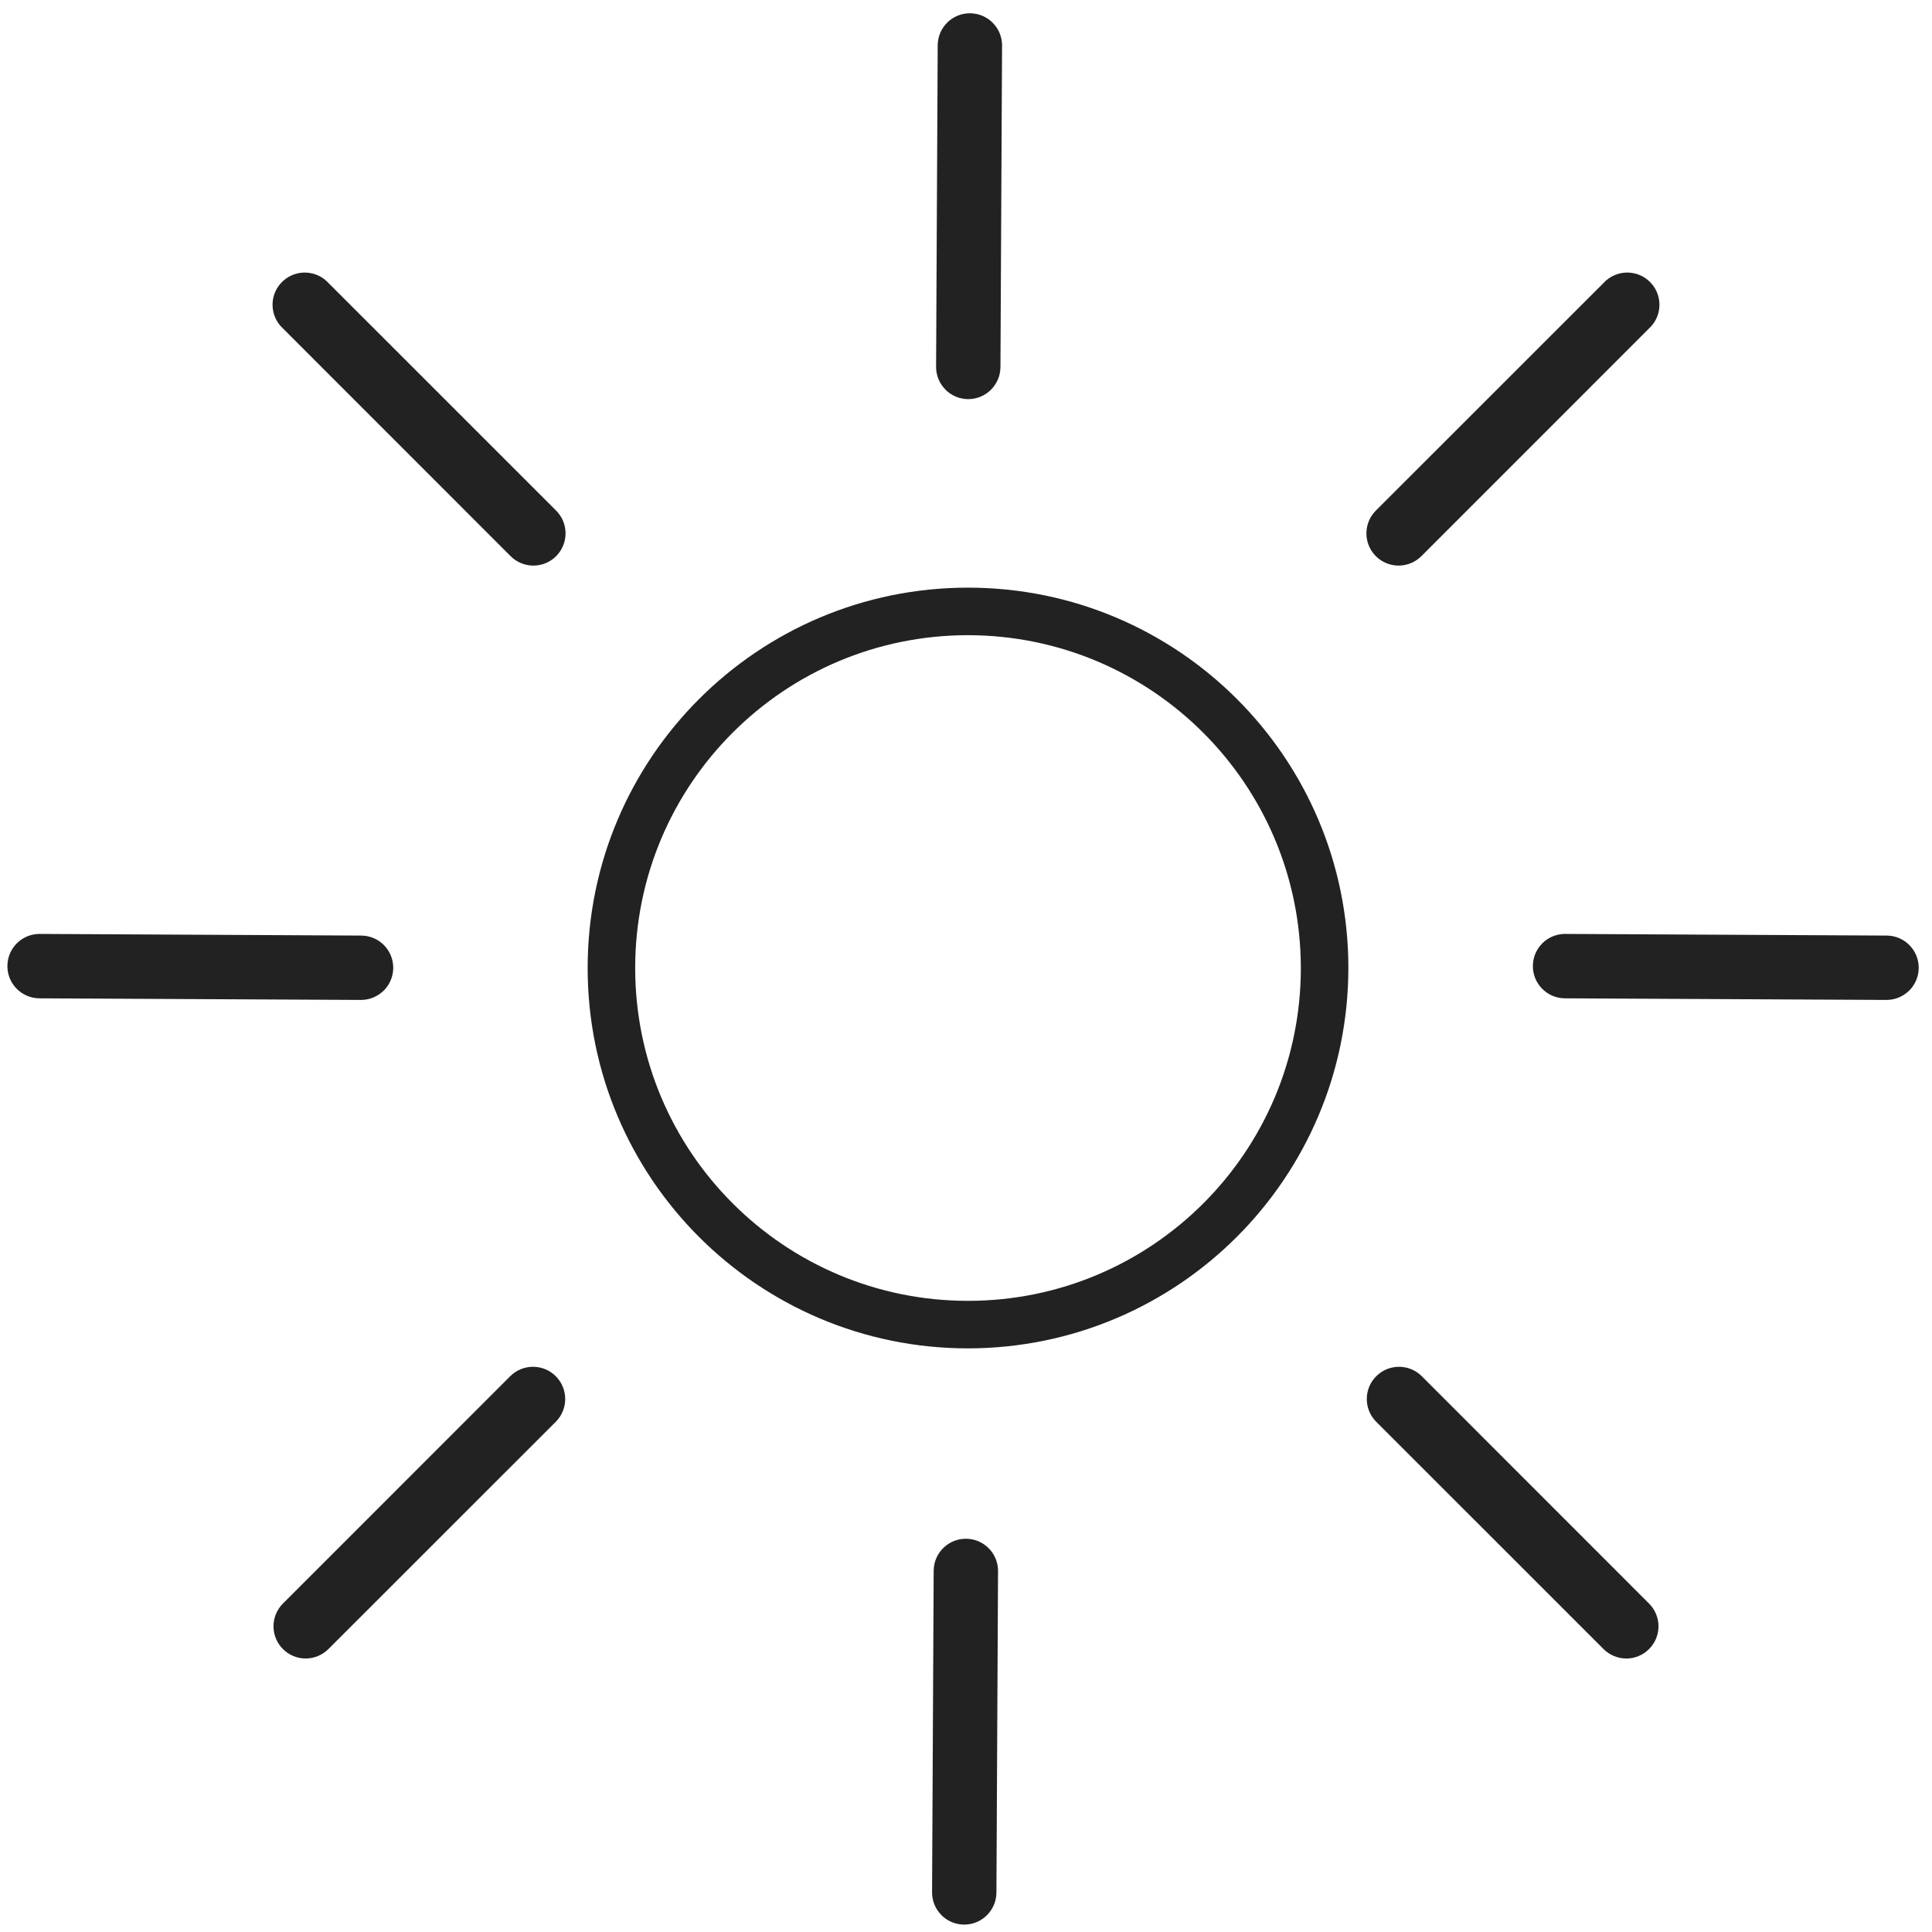
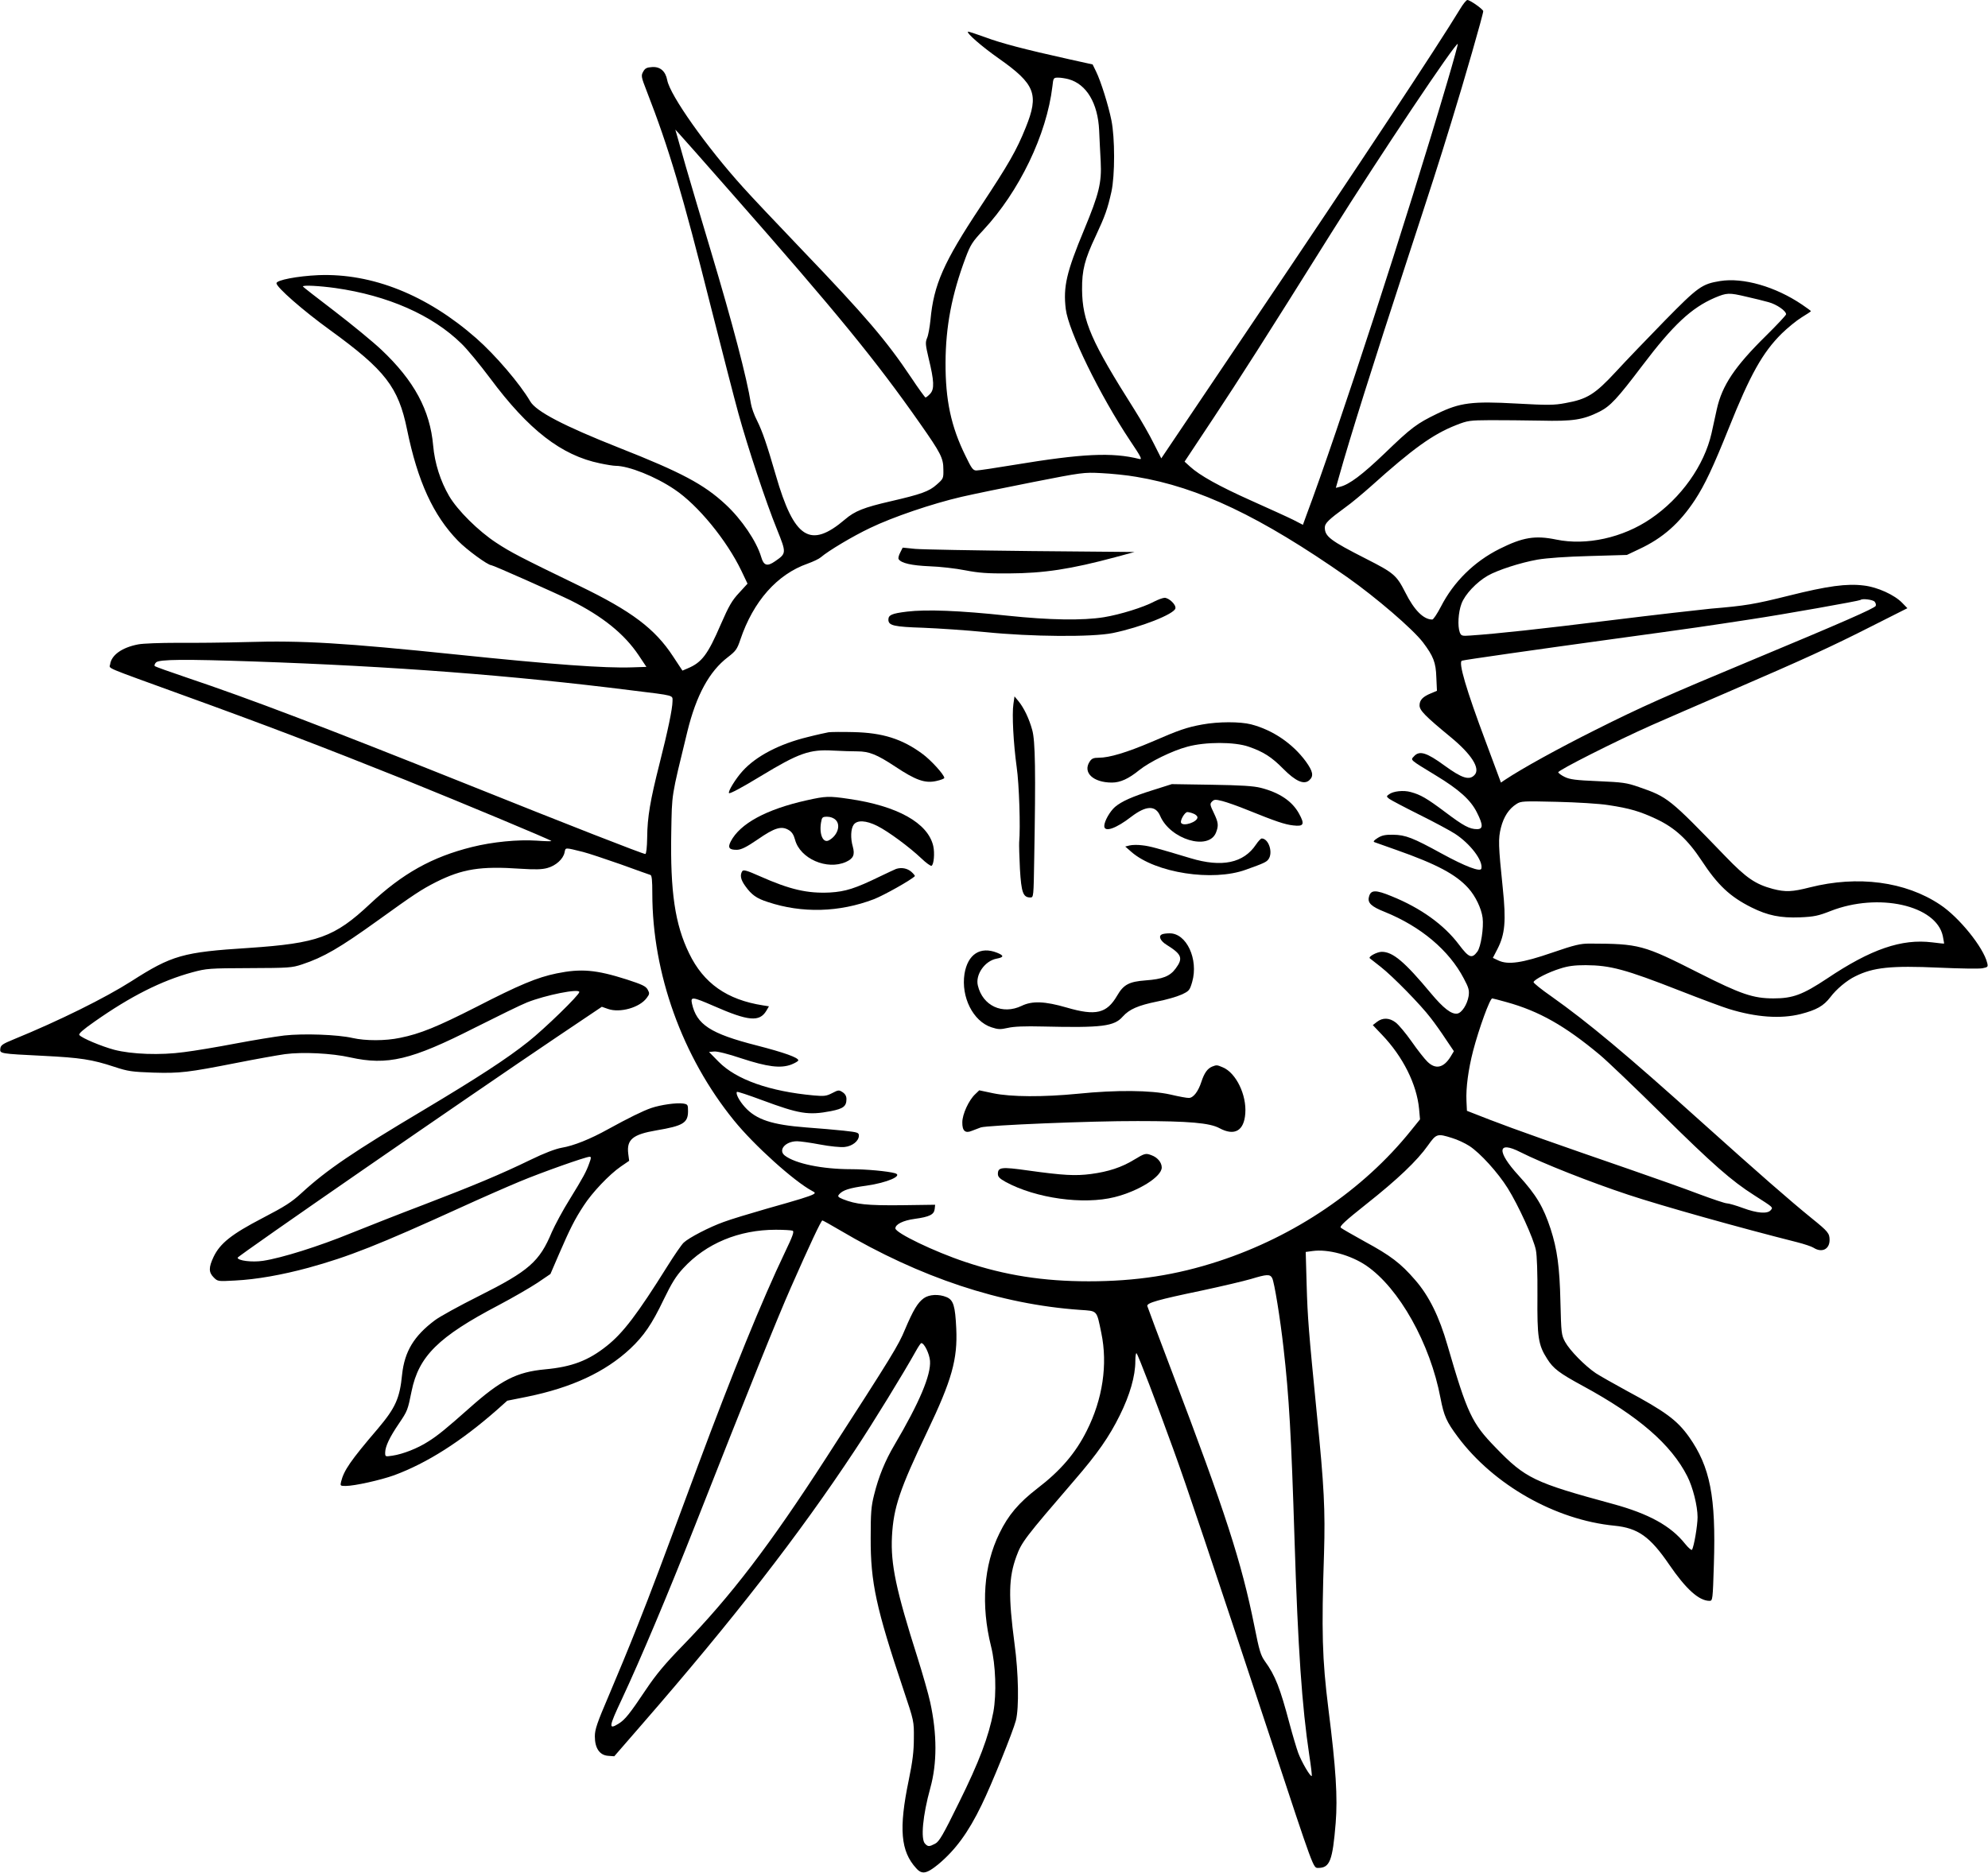
- <svg xmlns="http://www.w3.org/2000/svg" width="480" height="480" viewBox="0 0 480 480">
-   <style>.shp0{fill:#222}</style>
-   <path id="Layer" fill-rule="evenodd" d="M335 240.5C334.94 292.67 292.67 334.94 240.5 335C188.31 335 146 292.69 146 240.5C146 188.31 188.31 146 240.5 146C292.69 146 335 188.31 335 240.5ZM323.19 240.5C323.14 194.85 286.15 157.86 240.5 157.81C194.83 157.81 157.81 194.83 157.81 240.5C157.81 286.17 194.83 323.19 240.5 323.19C286.17 323.19 323.19 286.17 323.19 240.5Z" class="shp0" />
-   <path id="Layer" d="M138.17 126.86L81.6 70.3C81.45 70.13 81.29 69.98 81.13 69.83C77.88 66.84 72.82 67.05 69.83 70.3C66.83 73.55 67.05 78.61 70.3 81.6L126.86 138.18C128.36 139.68 130.4 140.52 132.52 140.52C134.63 140.52 136.67 139.68 138.17 138.18C141.29 135.05 141.29 129.99 138.17 126.86Z" class="shp0" />
-   <path id="Layer" d="M138.18 342.02C135.11 338.84 130.04 338.75 126.86 341.82L70.3 398.39C68.8 399.89 67.95 401.93 67.95 404.05C67.95 408.46 71.53 412.05 75.95 412.05C78.07 412.04 80.1 411.2 81.6 409.7L138.18 353.14C141.17 350.04 141.17 345.12 138.18 342.02Z" class="shp0" />
-   <path id="Layer" d="M409.7 398.4L353.14 341.82C350.04 338.83 345.12 338.83 342.02 341.82C338.84 344.89 338.75 349.96 341.82 353.14L398.39 409.7C399.89 411.2 401.93 412.05 404.05 412.05L404.05 412.06C406.17 412.06 408.2 411.21 409.7 409.71C412.83 406.59 412.83 401.52 409.7 398.4Z" class="shp0" />
-   <path id="Layer copy" d="M468.74 232.44L388.74 232.03C384.43 232.08 380.93 235.54 380.84 239.85C380.74 244.27 384.24 247.93 388.66 248.03L468.65 248.43C470.77 248.44 472.81 247.61 474.32 246.12L474.33 246.12C475.83 244.63 476.69 242.6 476.7 240.48C476.72 236.06 473.16 232.46 468.74 232.44Z" class="shp0" />
-   <path id="Layer copy 2" d="M89.74 232.44L9.74 232.03C5.43 232.08 1.93 235.54 1.84 239.85C1.74 244.27 5.24 247.93 9.66 248.03L89.65 248.43C91.77 248.44 93.81 247.61 95.32 246.12L95.33 246.12C96.83 244.63 97.69 242.6 97.7 240.48C97.72 236.06 94.16 232.46 89.74 232.44Z" class="shp0" />
-   <path id="Layer copy 3" d="M248.56 91.2L248.96 11.2C248.91 6.89 245.45 3.39 241.14 3.3C236.73 3.2 233.07 6.7 232.97 11.12L232.57 91.12C232.55 93.24 233.39 95.28 234.88 96.78L234.87 96.79C236.37 98.3 238.39 99.15 240.52 99.16C244.93 99.18 248.53 95.62 248.56 91.2Z" class="shp0" />
-   <path id="Layer copy 4" d="M247.56 470.2L247.96 390.2C247.91 385.89 244.45 382.39 240.14 382.3C235.73 382.2 232.07 385.7 231.97 390.12L231.57 470.12C231.55 472.24 232.39 474.28 233.88 475.78L233.87 475.79C235.37 477.3 237.39 478.15 239.52 478.16C243.93 478.18 247.53 474.62 247.56 470.2Z" class="shp0" />
-   <path id="Layer" d="M409.7 69.83C406.45 66.84 401.39 67.05 398.4 70.3L341.82 126.86C340.32 128.36 339.48 130.4 339.48 132.52C339.48 136.94 343.06 140.52 347.48 140.52C349.6 140.52 351.64 139.67 353.14 138.17L409.7 81.6C409.87 81.45 410.02 81.29 410.17 81.13C413.17 77.88 412.95 72.82 409.7 69.83Z" class="shp0" />
+ <svg xmlns="http://www.w3.org/2000/svg" version="1.0" width="1280pt" height="1206pt" viewBox="0 0 1280 1206" preserveAspectRatio="xMidYMid meet">
+   <g transform="translate(0,1206) scale(0.1,-0.1)" fill="#000000" stroke="none">
+     <path d="M9401 12002 c-145 -239 -638 -986 -1349 -2040 l-575 -854 -48 95 c-26 53 -82 151 -125 219 -278 439 -335 570 -337 773 -1 125 17 195 88 345 61 131 76 174 101 285 23 105 23 347 0 460 -19 95 -68 252 -99 315 l-22 45 -145 32 c-298 66 -448 106 -549 144 -58 21 -106 37 -109 35 -9 -10 90 -96 198 -172 236 -166 261 -231 174 -446 -59 -147 -110 -235 -291 -509 -238 -359 -301 -502 -322 -729 -5 -47 -14 -100 -22 -117 -12 -29 -10 -44 10 -130 36 -147 38 -199 10 -229 -12 -13 -26 -24 -30 -24 -3 0 -45 57 -92 128 -160 239 -293 395 -707 827 -158 165 -327 344 -376 399 -235 260 -470 592 -488 690 -11 58 -46 88 -98 84 -34 -2 -45 -8 -57 -30 -14 -25 -13 -33 23 -125 144 -370 229 -657 414 -1393 72 -283 151 -591 177 -685 60 -217 177 -571 248 -745 61 -152 61 -154 -13 -205 -50 -35 -73 -28 -89 28 -30 101 -126 243 -230 339 -139 129 -284 206 -682 363 -359 142 -537 235 -575 300 -66 113 -224 298 -348 407 -318 279 -670 419 -1015 406 -137 -6 -271 -32 -271 -52 0 -26 170 -175 344 -301 357 -259 441 -368 497 -642 68 -333 169 -553 328 -716 55 -57 192 -157 214 -157 12 0 416 -180 510 -226 208 -104 347 -217 439 -354 l50 -75 -93 -3 c-176 -6 -507 18 -1134 83 -717 74 -987 91 -1345 80 -140 -4 -343 -6 -450 -5 -107 0 -220 -4 -250 -10 -105 -20 -173 -69 -181 -129 -5 -29 -48 -10 461 -195 550 -199 898 -332 1445 -551 378 -153 924 -381 935 -391 2 -3 -40 -2 -95 2 -121 8 -284 -8 -416 -41 -257 -64 -447 -170 -657 -367 -228 -214 -337 -253 -780 -283 -425 -27 -495 -47 -757 -215 -168 -107 -464 -254 -755 -373 -73 -30 -85 -38 -88 -60 -4 -33 -4 -33 278 -47 237 -12 312 -23 457 -71 88 -29 113 -32 250 -37 173 -5 222 1 538 63 121 24 261 49 310 56 114 15 301 6 420 -21 240 -53 392 -17 800 190 149 75 300 149 338 164 121 48 337 91 337 67 0 -19 -223 -236 -329 -320 -138 -110 -326 -232 -674 -440 -450 -268 -623 -385 -785 -534 -65 -60 -108 -87 -252 -162 -198 -103 -273 -162 -315 -250 -32 -68 -32 -99 1 -132 26 -26 27 -26 137 -20 139 7 302 36 472 82 259 71 454 148 985 390 129 59 298 133 375 165 141 59 426 160 451 160 11 0 11 -7 -1 -39 -20 -57 -39 -92 -127 -235 -44 -70 -95 -166 -115 -211 -79 -190 -147 -250 -468 -411 -126 -63 -255 -134 -285 -157 -135 -101 -195 -201 -211 -349 -15 -154 -43 -215 -156 -349 -177 -207 -219 -269 -237 -342 -6 -26 -5 -27 30 -27 57 0 226 38 312 69 211 78 430 217 663 422 l65 58 125 25 c290 59 505 159 667 310 87 82 139 157 215 316 51 105 78 150 126 202 147 160 359 248 596 248 51 0 100 -3 108 -6 12 -4 2 -33 -49 -139 -147 -307 -339 -780 -559 -1371 -245 -660 -298 -802 -390 -1034 -51 -129 -134 -330 -184 -447 -77 -180 -91 -221 -91 -266 0 -76 31 -121 85 -125 l40 -3 178 205 c587 675 1010 1219 1372 1767 112 168 316 501 391 636 16 29 32 53 36 53 19 0 52 -68 56 -114 7 -91 -68 -269 -229 -542 -60 -101 -102 -204 -131 -321 -19 -75 -22 -116 -22 -278 -1 -287 35 -452 212 -980 67 -200 67 -200 66 -310 0 -83 -8 -149 -33 -270 -65 -313 -52 -458 48 -567 37 -42 67 -36 142 25 110 92 193 204 279 382 64 130 203 475 221 545 21 82 17 305 -9 495 -40 305 -38 424 12 561 34 93 55 120 375 492 147 170 223 279 291 417 65 131 100 253 100 349 0 33 4 56 8 50 11 -12 127 -315 237 -619 88 -242 233 -675 630 -1875 275 -833 270 -820 302 -820 75 0 93 45 113 290 13 164 2 348 -47 735 -40 321 -45 493 -28 1003 8 273 1 428 -46 892 -53 538 -60 623 -66 836 l-6 211 44 6 c100 14 246 -26 346 -94 211 -144 412 -502 478 -854 22 -114 38 -151 112 -250 231 -309 628 -534 1008 -571 151 -15 229 -70 352 -250 108 -158 192 -234 260 -234 20 0 21 6 28 235 14 436 -24 628 -160 821 -77 108 -152 163 -405 299 -79 43 -167 93 -195 111 -71 48 -168 147 -198 202 -24 45 -25 57 -30 257 -5 227 -21 339 -63 470 -47 143 -93 220 -206 344 -143 156 -138 227 11 151 145 -73 451 -194 696 -275 214 -71 716 -212 1085 -305 47 -12 95 -28 107 -36 53 -34 103 -10 103 50 0 43 -10 55 -114 139 -143 116 -343 291 -706 617 -492 443 -736 646 -970 812 -65 45 -118 88 -116 93 4 17 96 64 171 87 52 17 94 22 165 22 158 -1 253 -26 605 -164 138 -54 280 -107 317 -118 175 -54 333 -65 461 -33 104 27 148 52 192 109 38 51 106 108 160 134 116 58 230 70 540 56 133 -6 258 -8 279 -4 35 7 37 9 31 34 -24 100 -181 295 -304 376 -223 149 -529 189 -838 111 -113 -29 -157 -31 -238 -10 -112 30 -171 70 -305 209 -362 375 -372 383 -557 447 -80 28 -104 31 -263 38 -144 6 -182 11 -215 27 -21 10 -40 24 -42 30 -4 12 370 201 602 304 77 34 300 131 495 215 491 212 659 289 923 423 l228 115 -33 34 c-50 52 -160 102 -247 112 -110 14 -234 -3 -482 -65 -225 -56 -278 -65 -504 -84 -71 -7 -362 -40 -645 -75 -461 -57 -728 -86 -903 -98 -54 -4 -59 -2 -68 20 -15 41 -10 129 11 185 22 60 97 139 170 181 64 36 208 83 320 103 60 10 182 19 335 23 l240 7 78 37 c153 71 261 167 360 317 64 98 117 211 217 460 139 348 219 490 342 612 37 36 94 83 128 104 33 20 60 38 60 40 0 2 -26 21 -57 42 -171 116 -379 176 -528 152 -117 -19 -142 -37 -355 -254 -108 -111 -250 -258 -315 -329 -136 -147 -186 -178 -326 -203 -73 -14 -113 -14 -314 -3 -287 16 -365 6 -511 -65 -132 -64 -166 -89 -338 -255 -145 -139 -229 -202 -288 -216 l-27 -7 21 74 c69 247 221 730 433 1378 167 511 203 621 290 905 82 265 205 693 205 713 0 12 -85 72 -102 72 -7 0 -28 -26 -47 -58z m-82 -468 c-258 -877 -704 -2250 -909 -2796 l-21 -58 -62 32 c-34 17 -155 72 -269 123 -208 93 -334 163 -397 221 l-34 31 185 279 c174 263 321 493 763 1199 308 491 799 1225 811 1212 2 -2 -28 -111 -67 -243z m-2439 16 c116 -32 189 -155 197 -330 2 -52 7 -143 10 -201 7 -136 -11 -208 -106 -437 -115 -276 -136 -369 -119 -512 17 -141 219 -555 415 -849 70 -104 79 -122 59 -117 -175 44 -366 35 -807 -38 -120 -20 -228 -36 -242 -36 -22 0 -31 12 -70 93 -94 190 -130 361 -129 602 1 233 40 437 129 675 32 85 44 103 114 178 232 249 408 615 445 925 6 56 7 57 38 57 17 0 47 -5 66 -10z m-2164 -740 c672 -764 923 -1071 1206 -1475 136 -194 152 -225 152 -299 1 -57 0 -59 -43 -97 -49 -44 -100 -62 -299 -108 -169 -39 -228 -62 -291 -116 -224 -191 -328 -125 -446 285 -58 200 -86 281 -120 350 -19 36 -36 85 -40 110 -26 165 -117 513 -260 990 -57 190 -129 433 -160 540 -30 107 -58 204 -61 215 l-6 20 19 -20 c11 -11 168 -189 349 -395z m-2557 -605 c338 -48 624 -174 811 -357 36 -34 119 -135 185 -223 248 -334 460 -498 708 -549 42 -9 87 -16 100 -16 84 0 256 -68 380 -152 150 -100 336 -327 431 -525 l39 -82 -54 -59 c-46 -49 -66 -84 -118 -203 -84 -195 -122 -245 -212 -283 l-35 -15 -60 91 c-117 179 -267 292 -604 455 -384 186 -441 216 -534 277 -115 75 -250 209 -304 301 -56 96 -93 211 -103 325 -20 228 -122 418 -334 618 -53 50 -188 161 -300 247 -113 86 -205 158 -205 160 0 10 108 4 209 -10z m9086 -56 c50 -11 113 -27 142 -35 52 -14 113 -56 113 -78 0 -6 -59 -69 -130 -139 -200 -197 -282 -319 -316 -472 -8 -38 -24 -108 -34 -155 -47 -208 -197 -419 -392 -551 -180 -123 -415 -174 -608 -134 -136 28 -215 15 -365 -60 -164 -82 -296 -213 -377 -371 -24 -46 -49 -84 -56 -84 -56 0 -116 59 -174 175 -56 110 -73 125 -250 215 -234 119 -268 145 -268 203 0 27 25 51 133 130 37 26 111 88 165 136 269 242 399 335 547 393 76 30 88 31 220 32 77 0 223 -1 325 -3 207 -5 273 5 379 58 70 36 113 82 275 296 199 263 316 372 466 437 79 33 91 34 205 7z m-3928 -1160 c403 -67 799 -256 1357 -646 186 -131 421 -333 488 -420 67 -89 83 -129 86 -225 l4 -87 -38 -16 c-54 -22 -74 -44 -74 -78 0 -32 35 -68 200 -204 135 -111 192 -202 155 -243 -34 -38 -81 -23 -195 60 -115 84 -161 98 -196 59 -23 -25 -30 -19 139 -122 152 -92 226 -159 266 -239 41 -81 41 -108 1 -108 -48 0 -87 21 -205 110 -120 90 -159 112 -222 129 -46 13 -113 6 -140 -15 -17 -12 -17 -14 2 -29 11 -8 98 -54 192 -101 95 -47 199 -103 230 -123 99 -64 183 -174 171 -225 -5 -24 -104 14 -256 97 -184 101 -232 120 -312 121 -51 1 -73 -4 -100 -21 -25 -16 -30 -23 -20 -27 8 -3 72 -26 141 -50 258 -91 383 -157 463 -246 46 -51 84 -130 92 -191 8 -62 -11 -188 -34 -218 -35 -47 -54 -40 -118 45 -96 128 -246 236 -434 312 -104 43 -135 42 -146 -5 -10 -38 16 -62 102 -96 232 -94 414 -247 509 -429 32 -60 36 -76 31 -113 -9 -54 -44 -109 -74 -113 -37 -5 -88 34 -169 131 -169 203 -245 267 -316 267 -31 0 -90 -32 -77 -42 3 -2 34 -27 70 -55 78 -61 258 -245 321 -328 26 -33 70 -95 98 -138 l52 -77 -21 -35 c-45 -73 -97 -84 -149 -33 -19 18 -65 77 -102 130 -38 54 -84 109 -103 123 -40 31 -84 32 -120 4 l-27 -21 59 -62 c135 -141 224 -319 239 -478 l6 -67 -59 -73 c-306 -381 -749 -681 -1239 -841 -272 -89 -531 -129 -835 -129 -294 0 -539 39 -793 124 -202 67 -452 188 -452 217 0 26 50 51 124 61 96 13 125 28 129 63 l3 28 -218 -3 c-221 -2 -290 5 -376 39 -31 13 -35 18 -25 30 23 28 66 42 177 57 133 19 237 64 184 80 -46 13 -185 26 -283 26 -186 0 -360 36 -427 88 -45 35 4 92 79 92 19 0 85 -9 148 -21 63 -12 134 -19 158 -16 50 5 92 39 92 73 0 20 -7 22 -97 32 -54 6 -163 15 -243 21 -219 17 -321 50 -394 131 -37 41 -61 88 -51 98 3 3 75 -21 161 -53 240 -89 298 -99 444 -71 80 16 100 31 100 78 0 18 -8 33 -25 44 -23 15 -27 15 -67 -6 -37 -19 -51 -21 -118 -15 -285 26 -500 102 -613 217 l-62 63 33 3 c20 2 89 -15 175 -44 168 -55 253 -66 322 -40 25 10 45 22 45 27 0 18 -90 50 -268 96 -298 76 -387 134 -417 271 -9 44 3 43 141 -17 223 -98 294 -104 338 -31 l17 29 -38 6 c-232 36 -383 142 -476 335 -91 187 -122 396 -115 780 5 256 -2 215 104 650 57 232 141 387 261 478 50 39 59 50 80 113 83 246 236 420 433 489 36 13 74 31 85 41 49 42 206 136 318 189 145 70 398 156 587 200 74 17 281 60 460 95 315 62 329 64 440 58 63 -3 166 -13 227 -24z m4753 -804 c7 -8 10 -20 7 -27 -5 -15 -225 -111 -777 -341 -583 -243 -727 -307 -1030 -459 -230 -115 -467 -245 -581 -321 l-25 -17 -96 258 c-129 344 -180 519 -155 527 19 6 468 70 977 140 527 72 599 83 880 126 213 32 702 119 709 125 11 11 80 2 91 -11z m-10440 -385 c902 -31 1664 -89 2435 -186 285 -35 265 -30 265 -71 0 -46 -30 -190 -84 -403 -59 -233 -78 -343 -79 -472 -1 -67 -6 -108 -12 -108 -16 0 -492 186 -1150 450 -930 372 -1392 548 -1805 687 -107 36 -199 69 -203 73 -5 4 -1 15 8 24 20 20 186 21 625 6z m8725 -925 c140 -21 206 -41 312 -91 118 -56 200 -132 288 -265 105 -160 184 -234 322 -303 104 -52 187 -69 313 -64 91 4 118 10 197 41 307 120 679 37 722 -161 5 -26 9 -48 8 -49 -1 -1 -36 3 -77 8 -196 24 -393 -43 -676 -233 -157 -104 -220 -128 -345 -128 -131 0 -210 27 -479 163 -361 183 -385 189 -705 190 -59 0 -95 -8 -240 -58 -194 -67 -285 -80 -347 -51 l-36 17 30 58 c48 94 56 179 34 389 -29 280 -30 320 -12 392 18 70 51 121 100 152 29 19 43 19 261 14 127 -3 275 -12 330 -21z m-6600 -302 c32 -8 140 -44 240 -79 99 -36 186 -67 193 -69 9 -3 12 -36 12 -119 0 -515 193 -1052 525 -1461 131 -162 388 -393 504 -455 20 -10 21 -14 9 -21 -25 -14 -94 -35 -300 -93 -108 -31 -234 -69 -279 -86 -92 -33 -223 -101 -257 -133 -13 -12 -60 -80 -105 -152 -192 -307 -285 -430 -390 -513 -119 -95 -225 -135 -397 -151 -184 -17 -286 -70 -486 -248 -149 -132 -203 -177 -267 -217 -68 -44 -163 -81 -230 -91 -47 -7 -47 -7 -47 21 1 39 28 97 88 185 56 83 57 86 82 209 46 226 173 351 560 554 91 48 203 113 250 144 l84 57 56 130 c69 159 99 220 158 310 54 84 165 201 239 252 l54 37 -6 46 c-11 91 29 124 181 150 172 29 204 48 204 124 0 42 -2 44 -32 49 -42 6 -143 -8 -205 -29 -55 -19 -146 -64 -277 -136 -115 -64 -222 -107 -300 -120 -39 -7 -111 -34 -201 -78 -187 -91 -366 -166 -690 -290 -148 -56 -358 -139 -465 -182 -205 -84 -446 -160 -566 -178 -71 -11 -164 1 -164 20 0 11 1494 1043 2055 1421 l290 195 40 -14 c77 -27 204 9 249 71 19 25 19 30 6 54 -12 22 -37 33 -135 65 -198 63 -294 71 -451 39 -126 -26 -239 -73 -519 -217 -248 -126 -359 -172 -489 -198 -94 -20 -222 -20 -306 -1 -95 22 -316 30 -440 16 -58 -7 -199 -30 -315 -52 -115 -22 -264 -47 -330 -55 -153 -21 -337 -14 -449 15 -82 22 -209 75 -225 95 -7 8 24 35 97 86 233 164 432 264 630 318 93 25 108 26 367 27 254 1 274 2 340 24 139 46 243 107 485 281 236 170 281 200 377 249 170 85 287 104 545 86 95 -6 138 -5 173 5 54 15 101 57 110 100 7 33 -1 33 120 3z m5945 -967 c210 -58 377 -153 600 -339 47 -39 229 -213 405 -387 324 -320 445 -426 590 -518 125 -80 122 -77 106 -96 -21 -25 -87 -20 -179 14 -46 17 -92 30 -103 30 -12 0 -92 27 -178 59 -86 33 -289 105 -451 161 -452 156 -739 257 -899 319 l-146 57 -3 64 c-4 84 12 203 43 323 38 145 108 337 123 337 4 0 45 -11 92 -24z m-351 -875 c34 -10 83 -33 111 -51 70 -45 185 -172 248 -273 68 -109 167 -325 181 -398 7 -34 11 -148 10 -295 -2 -266 5 -316 63 -406 39 -62 77 -91 228 -173 361 -196 570 -378 674 -583 36 -71 66 -191 66 -263 0 -54 -23 -190 -36 -210 -3 -5 -23 12 -44 38 -92 116 -234 194 -465 257 -508 138 -563 164 -756 364 -153 157 -182 220 -309 657 -53 185 -119 319 -208 421 -93 108 -159 158 -325 248 -78 43 -147 83 -154 89 -10 9 28 44 164 152 201 159 328 280 397 378 54 76 60 78 155 48z m-3941 -594 c516 -305 1034 -477 1545 -513 115 -8 107 1 138 -149 42 -202 9 -426 -94 -630 -72 -144 -169 -257 -318 -371 -119 -92 -187 -171 -244 -289 -102 -207 -120 -463 -54 -728 30 -118 36 -306 15 -422 -30 -159 -92 -323 -222 -585 -102 -208 -127 -251 -153 -264 -38 -20 -46 -20 -65 0 -29 29 -15 182 34 359 44 159 44 347 -1 553 -11 51 -48 180 -81 285 -139 437 -174 603 -165 782 10 186 49 302 228 677 158 331 195 464 186 662 -7 146 -18 183 -62 202 -50 21 -112 18 -147 -7 -39 -28 -68 -76 -121 -201 -43 -104 -78 -161 -505 -823 -366 -567 -615 -893 -928 -1215 -113 -116 -171 -186 -234 -280 -105 -157 -136 -196 -177 -221 -66 -41 -64 -22 20 156 122 261 298 679 472 1120 350 889 528 1331 618 1535 119 270 194 430 202 430 3 0 54 -28 113 -63z m2783 -308 c14 -26 52 -262 73 -449 36 -315 50 -566 71 -1235 22 -705 48 -1075 95 -1389 11 -71 18 -131 16 -134 -8 -8 -65 89 -87 148 -11 30 -36 114 -55 185 -62 234 -93 314 -159 405 -28 39 -37 69 -68 225 -84 418 -187 735 -531 1640 -86 226 -157 416 -159 424 -3 20 66 40 349 99 131 28 275 62 319 75 102 31 122 32 136 6z" />
+     <path d="M5796 8501 c-9 -17 -14 -36 -10 -42 16 -26 83 -41 199 -46 66 -2 170 -14 230 -26 88 -17 144 -21 280 -20 226 1 398 27 688 105 l122 33 -665 6 c-366 4 -702 10 -747 14 l-81 8 -16 -32z" />
+     <path d="M7430 8185 c-67 -36 -218 -83 -322 -100 -137 -22 -347 -19 -623 10 -306 33 -522 41 -645 26 -99 -12 -120 -22 -120 -52 0 -38 36 -46 225 -52 99 -4 279 -16 400 -28 295 -30 686 -33 820 -6 179 37 396 122 403 159 5 24 -42 68 -70 68 -13 -1 -43 -12 -68 -25z" />
+     <path d="M6525 7526 c-10 -66 0 -253 21 -406 16 -110 25 -390 16 -485 -1 -16 1 -94 5 -172 9 -151 20 -183 67 -183 21 0 21 4 25 253 10 554 7 757 -13 826 -20 73 -53 142 -89 186 l-25 30 -7 -49z" />
+     <path d="M7741 7394 c-98 -18 -147 -34 -326 -112 -160 -68 -272 -102 -340 -102 -34 0 -46 -5 -59 -25 -46 -70 22 -135 143 -135 54 0 107 24 176 80 68 54 212 125 310 151 116 32 304 32 395 0 95 -33 147 -66 222 -142 79 -80 134 -105 168 -74 30 27 24 57 -23 122 -85 115 -213 202 -352 238 -71 18 -210 18 -314 -1z" />
+     <path d="M5335 7344 c-16 -3 -77 -16 -135 -31 -181 -44 -331 -122 -418 -218 -45 -49 -97 -134 -88 -143 6 -5 80 34 205 110 244 148 314 173 465 164 55 -3 126 -5 156 -5 76 0 126 -20 244 -98 132 -88 192 -109 264 -93 28 6 52 15 52 20 0 20 -86 115 -141 155 -130 96 -256 136 -444 140 -71 2 -143 1 -160 -1z" />
+     <path d="M7425 6972 c-134 -42 -202 -72 -246 -109 -33 -29 -69 -92 -69 -123 0 -42 75 -17 174 60 96 73 156 75 186 5 65 -151 311 -225 359 -108 18 46 16 65 -13 126 -26 54 -27 60 -12 75 14 14 22 14 66 3 28 -7 102 -33 163 -58 181 -73 239 -93 294 -99 68 -8 75 7 37 76 -44 80 -125 135 -246 166 -47 12 -126 17 -318 20 l-255 4 -120 -38z m259 -152 c14 -5 26 -16 26 -24 0 -30 -90 -60 -105 -36 -9 14 23 70 40 70 7 0 25 -4 39 -10z" />
+     <path d="M5195 6906 c-261 -58 -430 -150 -490 -265 -21 -41 -10 -55 41 -54 27 1 60 17 133 67 108 75 152 88 198 61 21 -12 33 -30 42 -63 32 -122 206 -198 328 -143 48 22 58 46 44 98 -16 55 -13 115 5 141 22 32 80 29 152 -7 72 -36 208 -137 284 -209 31 -30 61 -51 66 -48 15 9 21 82 11 127 -34 149 -231 259 -544 304 -128 19 -149 18 -270 -9z m186 -127 c34 -34 11 -101 -44 -131 -37 -20 -63 37 -51 113 6 36 9 39 40 39 21 0 42 -8 55 -21z" />
+     <path d="M8087 6621 c-80 -120 -220 -149 -422 -88 -213 64 -262 78 -311 83 -29 4 -65 3 -81 -1 l-28 -7 40 -35 c155 -135 523 -192 737 -114 115 41 132 49 145 67 31 42 2 133 -43 134 -6 0 -23 -18 -37 -39z" />
+     <path d="M5770 6464 c-8 -3 -55 -25 -105 -49 -158 -77 -221 -97 -321 -103 -145 -7 -256 18 -452 105 -85 38 -106 43 -113 32 -16 -25 -10 -55 20 -96 40 -56 72 -79 144 -102 221 -74 462 -67 684 18 64 25 237 122 263 148 3 2 -8 16 -23 29 -26 22 -62 29 -97 18z" />
+     <path d="M7483 6043 c-27 -10 -13 -43 30 -69 96 -60 106 -85 57 -151 -37 -51 -85 -69 -194 -77 -106 -8 -142 -27 -183 -98 -67 -115 -137 -132 -325 -77 -141 41 -222 44 -290 11 -123 -59 -251 0 -282 131 -17 70 45 159 121 173 48 9 48 20 3 38 -108 43 -189 -9 -210 -136 -23 -149 55 -305 173 -344 43 -14 57 -15 106 -4 38 9 109 12 226 9 381 -9 459 1 514 64 42 47 99 72 222 97 57 11 127 31 155 44 50 23 54 27 70 82 42 146 -37 316 -147 313 -19 0 -40 -3 -46 -6z" />
+     <path d="M7805 5191 c-31 -13 -51 -41 -70 -99 -20 -62 -52 -103 -80 -103 -11 -1 -65 9 -120 22 -125 28 -348 30 -594 5 -224 -22 -431 -21 -546 3 l-90 19 -26 -25 c-41 -38 -83 -129 -83 -181 -1 -55 19 -73 61 -55 16 6 42 16 58 22 42 14 710 42 1010 41 331 0 465 -12 527 -46 97 -52 158 -17 166 95 9 120 -60 262 -145 297 -37 16 -40 16 -68 5z" />
+     <path d="M7302 4591 c-80 -49 -165 -77 -278 -92 -100 -13 -178 -9 -407 23 -170 24 -192 21 -192 -23 0 -18 12 -30 50 -51 195 -106 501 -148 701 -98 156 39 304 132 304 191 0 32 -27 65 -66 79 -37 14 -43 13 -112 -29z" />
+   </g>
</svg>
